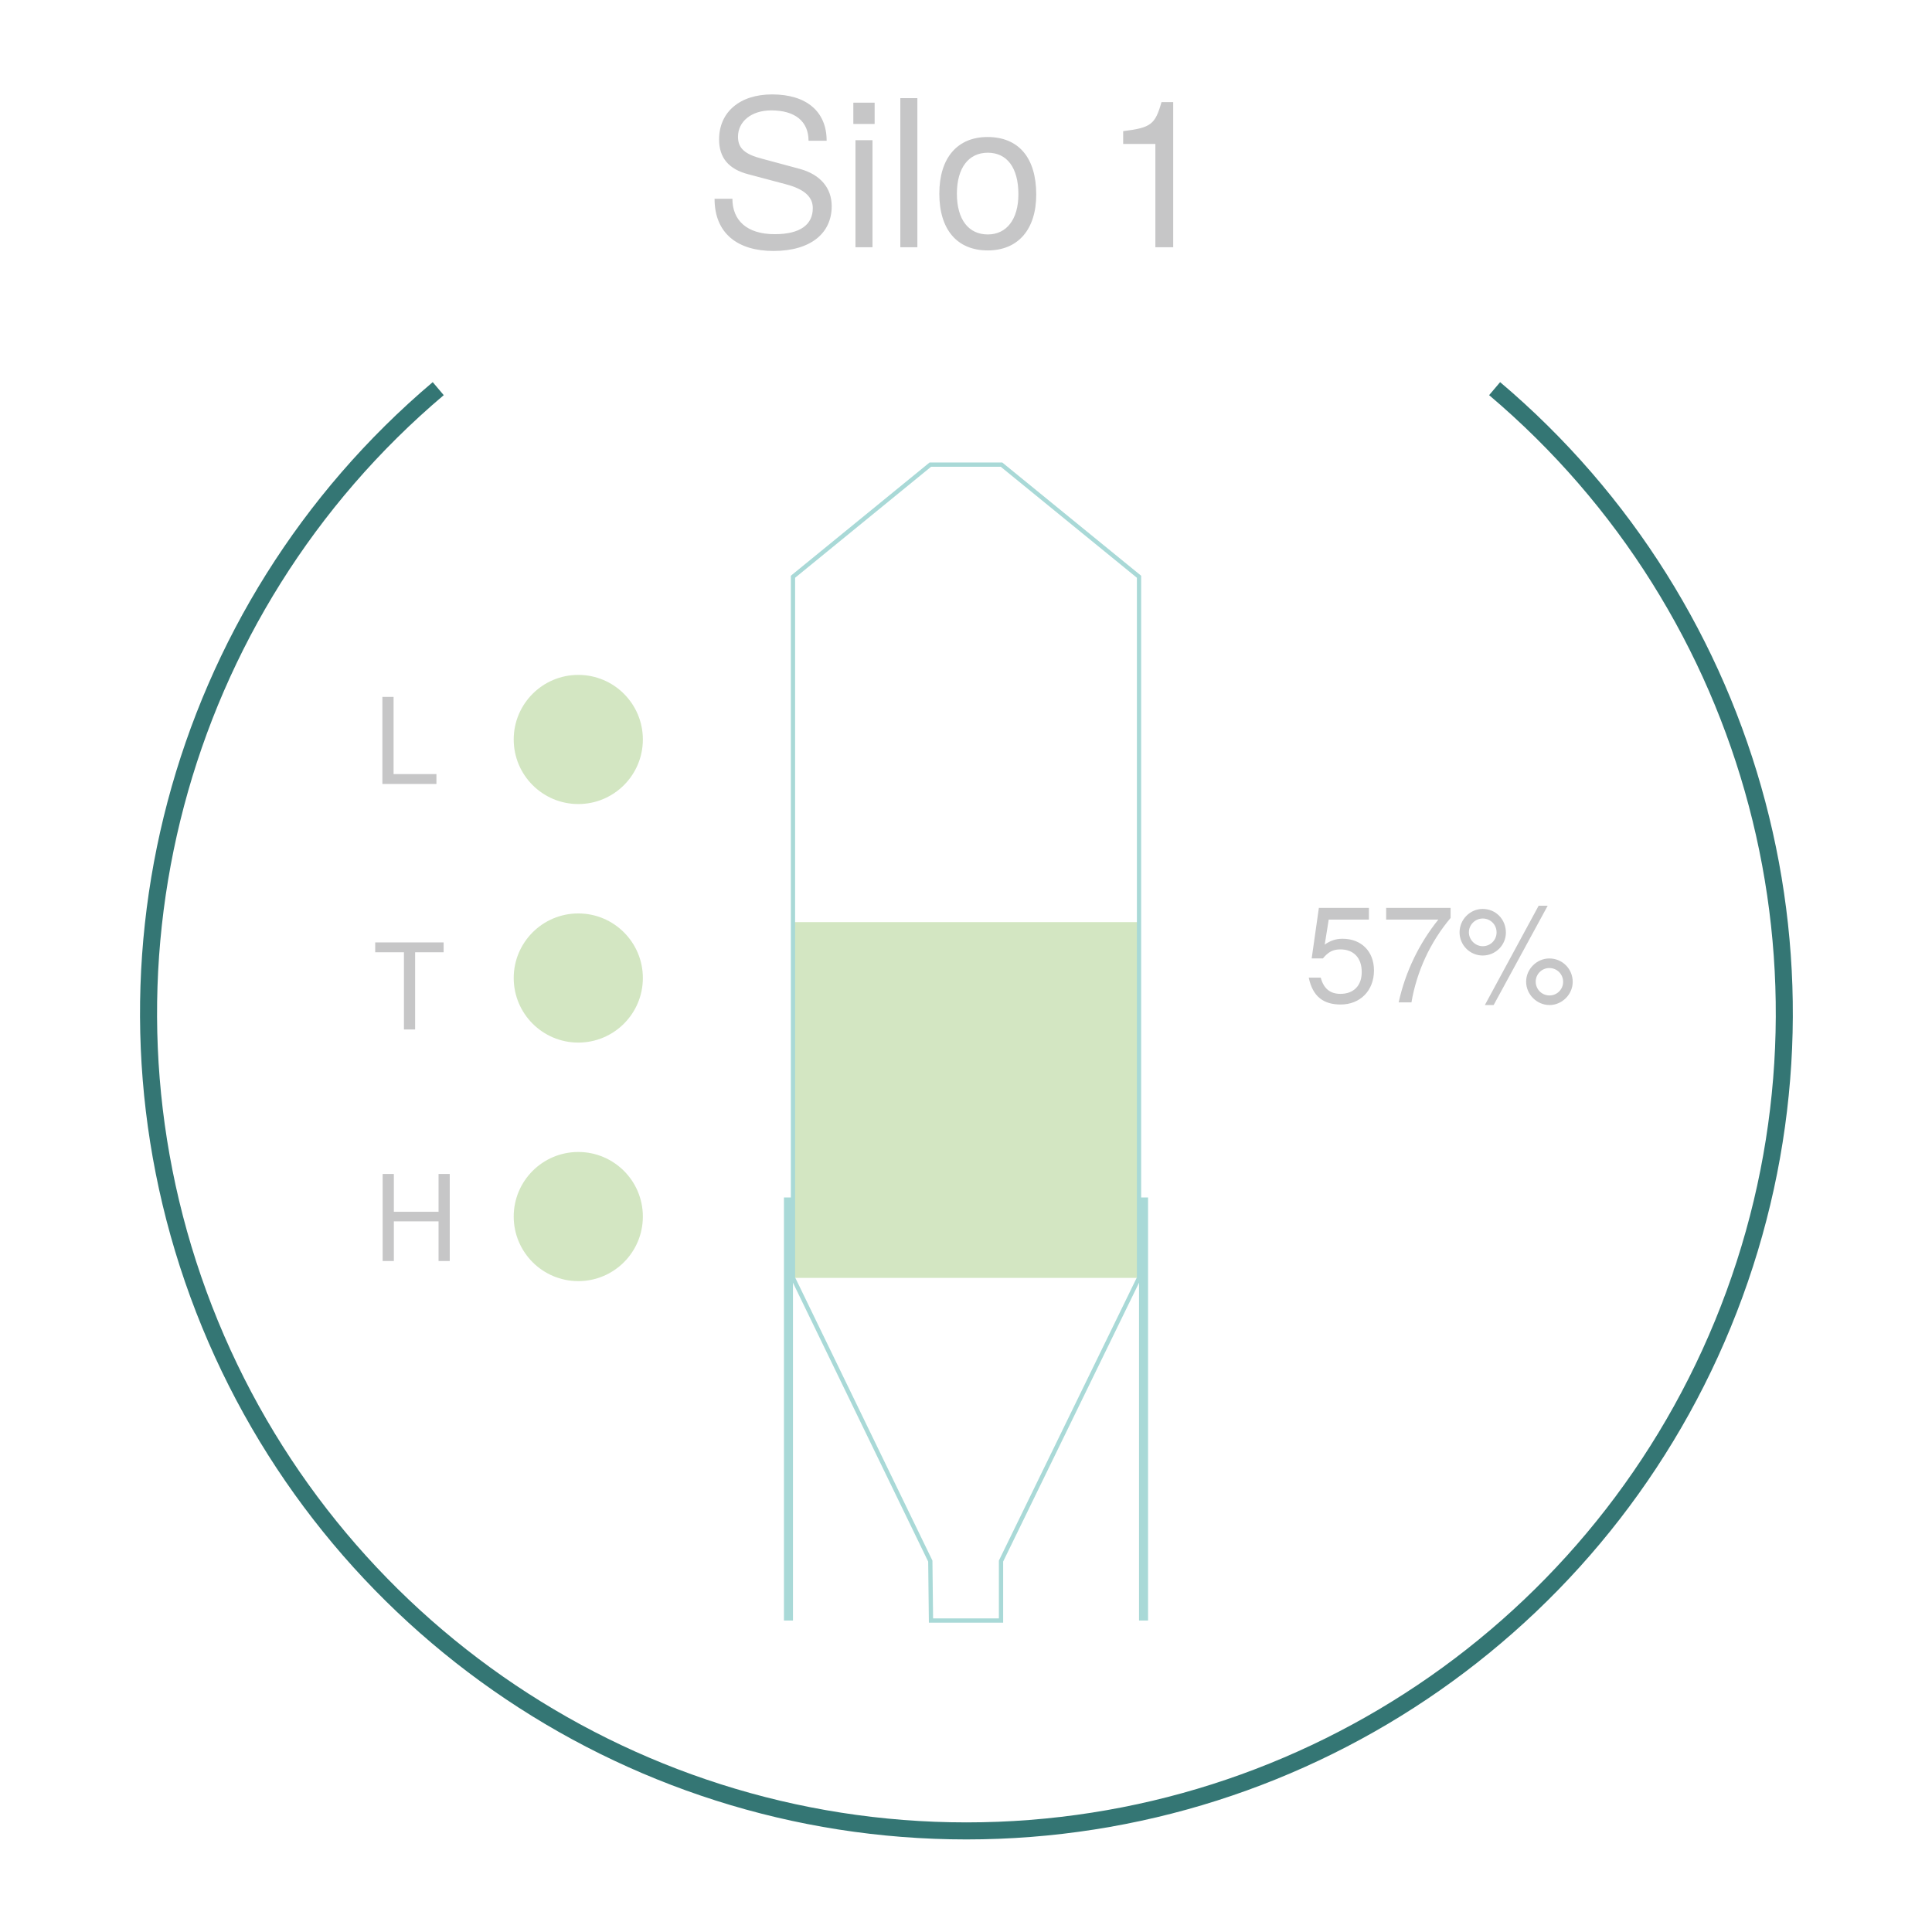
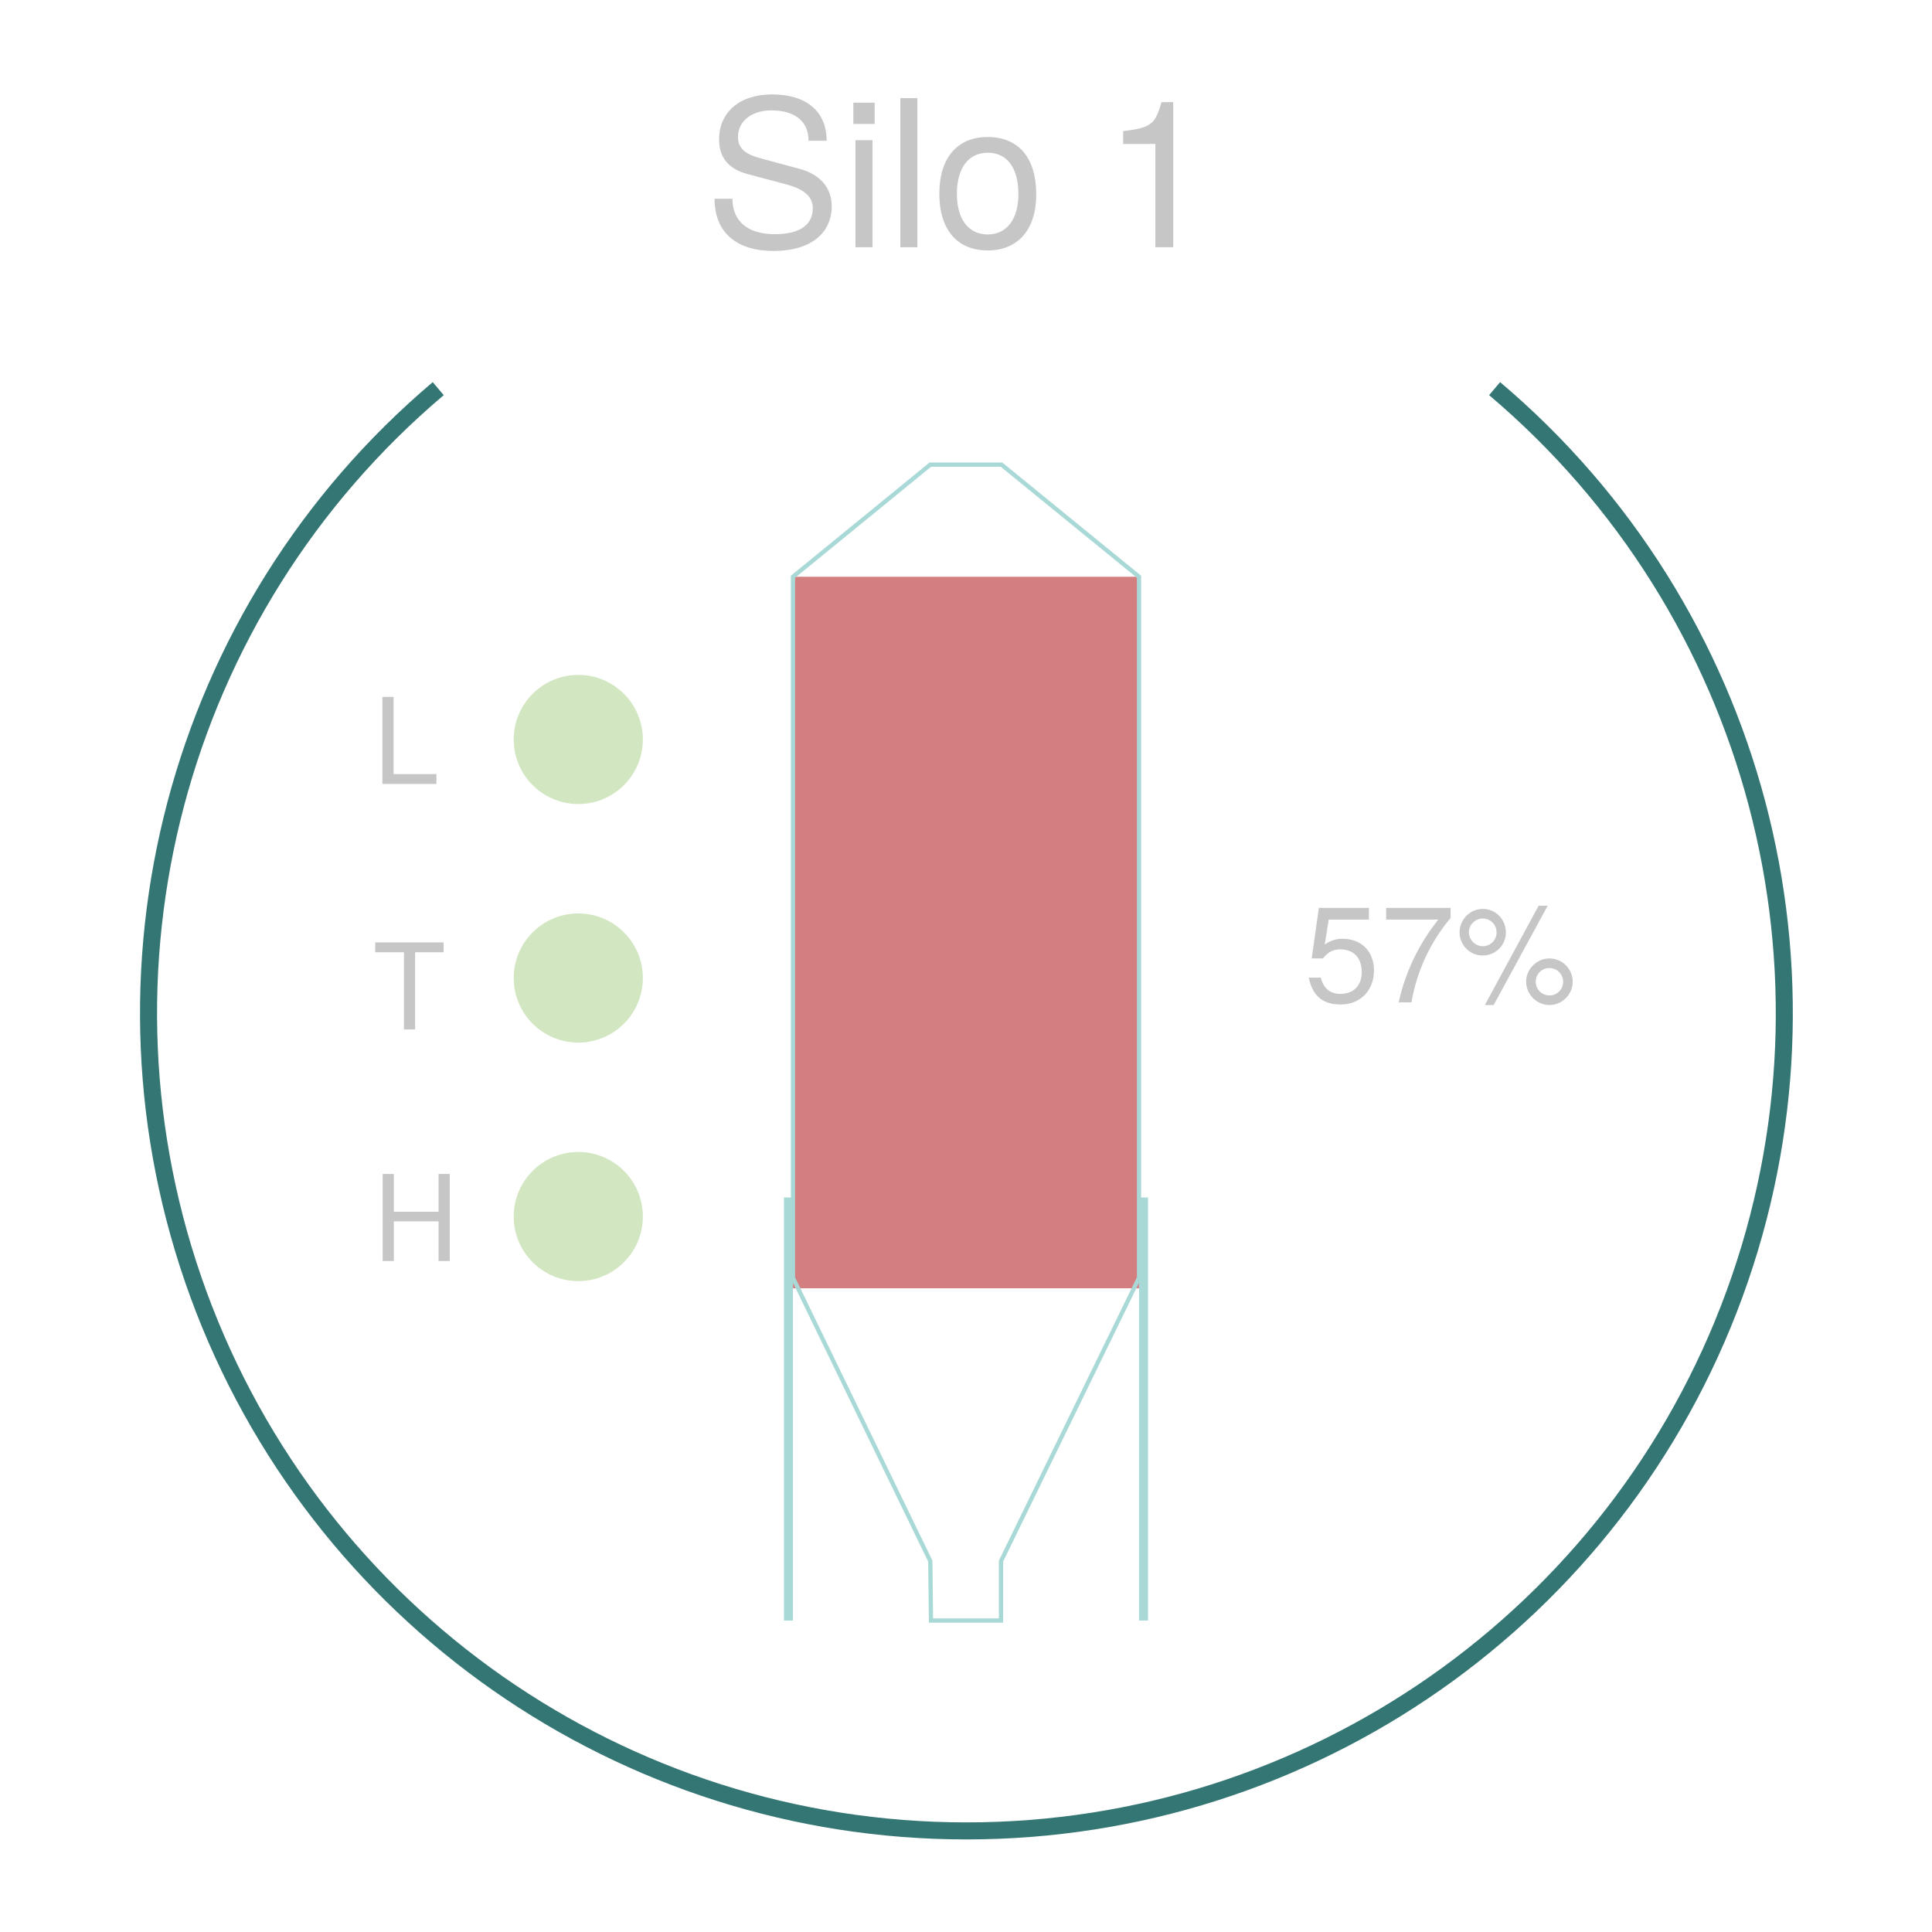
<svg xmlns="http://www.w3.org/2000/svg" id="Layer_1" data-name="Layer 1" viewBox="0 0 113.39 113.39" version="1.1">
  <defs id="defs4">
    <style id="style2">.cls-1{font-size:12px;}.cls-1,.cls-2,.cls-7{fill:#c6c6c7;font-family:HelveticaNeue, Helvetica Neue;}.cls-2{font-size:8px;}.cls-3,.cls-5{fill:none;stroke-miterlimit:10;}.cls-3{stroke:#347674;}.cls-4{fill:#a7ce86;opacity:0.5;}.cls-5{stroke:#a9d9d7;stroke-width:0.25px;}.cls-6{fill:#a9d9d7;}.cls-7{font-size:7px;}</style>
  </defs>
  <text class="cls-1" transform="translate(41.36 14.51)" id="text8">Silo 1</text>
  <text class="cls-2" transform="translate(76.53 58.83)" id="text10">57%</text>
  <path class="cls-3" d="M87.72,22.81a48,48,0,1,1-62,0" id="path12" />
-   <polyline class="cls-4" points="46.54 75 46.54 54.12 66.85 54.12 66.85 75" id="polyline14" />
+   <polyline class="cls-4" points="46.54 75 46.54 54.12 66.85 54.12 66.85 75" id="polyline14" transform="matrix(1,0,0,2,0,-74.39)" style="opacity:0.5;fill:#aa0000" />
  <polygon class="cls-5" points="58.75 95.11 54.64 95.11 54.6 91.62 46.54 75 46.54 33.85 54.6 27.27 58.78 27.27 66.85 33.85 66.85 75 58.75 91.62 58.75 95.11" id="polygon16" />
  <rect class="cls-6" x="46.01" y="70.28" width="0.53" height="24.83" id="rect18" />
  <rect class="cls-6" x="66.85" y="70.28" width="0.53" height="24.83" id="rect20" />
  <circle class="cls-4" cx="33.94" cy="43.4" r="3.79" id="circle22" />
  <circle class="cls-4" cx="33.94" cy="57.4" r="3.79" id="circle24" />
  <circle class="cls-4" cx="33.94" cy="71.4" r="3.79" id="circle26" />
  <text class="cls-7" transform="translate(21.88 46.01)" id="text28">L</text>
  <text class="cls-7" transform="translate(21.88 60.42)" id="text30">T</text>
  <text class="cls-7" transform="translate(21.88 74.01)" id="text32">H</text>
</svg>
